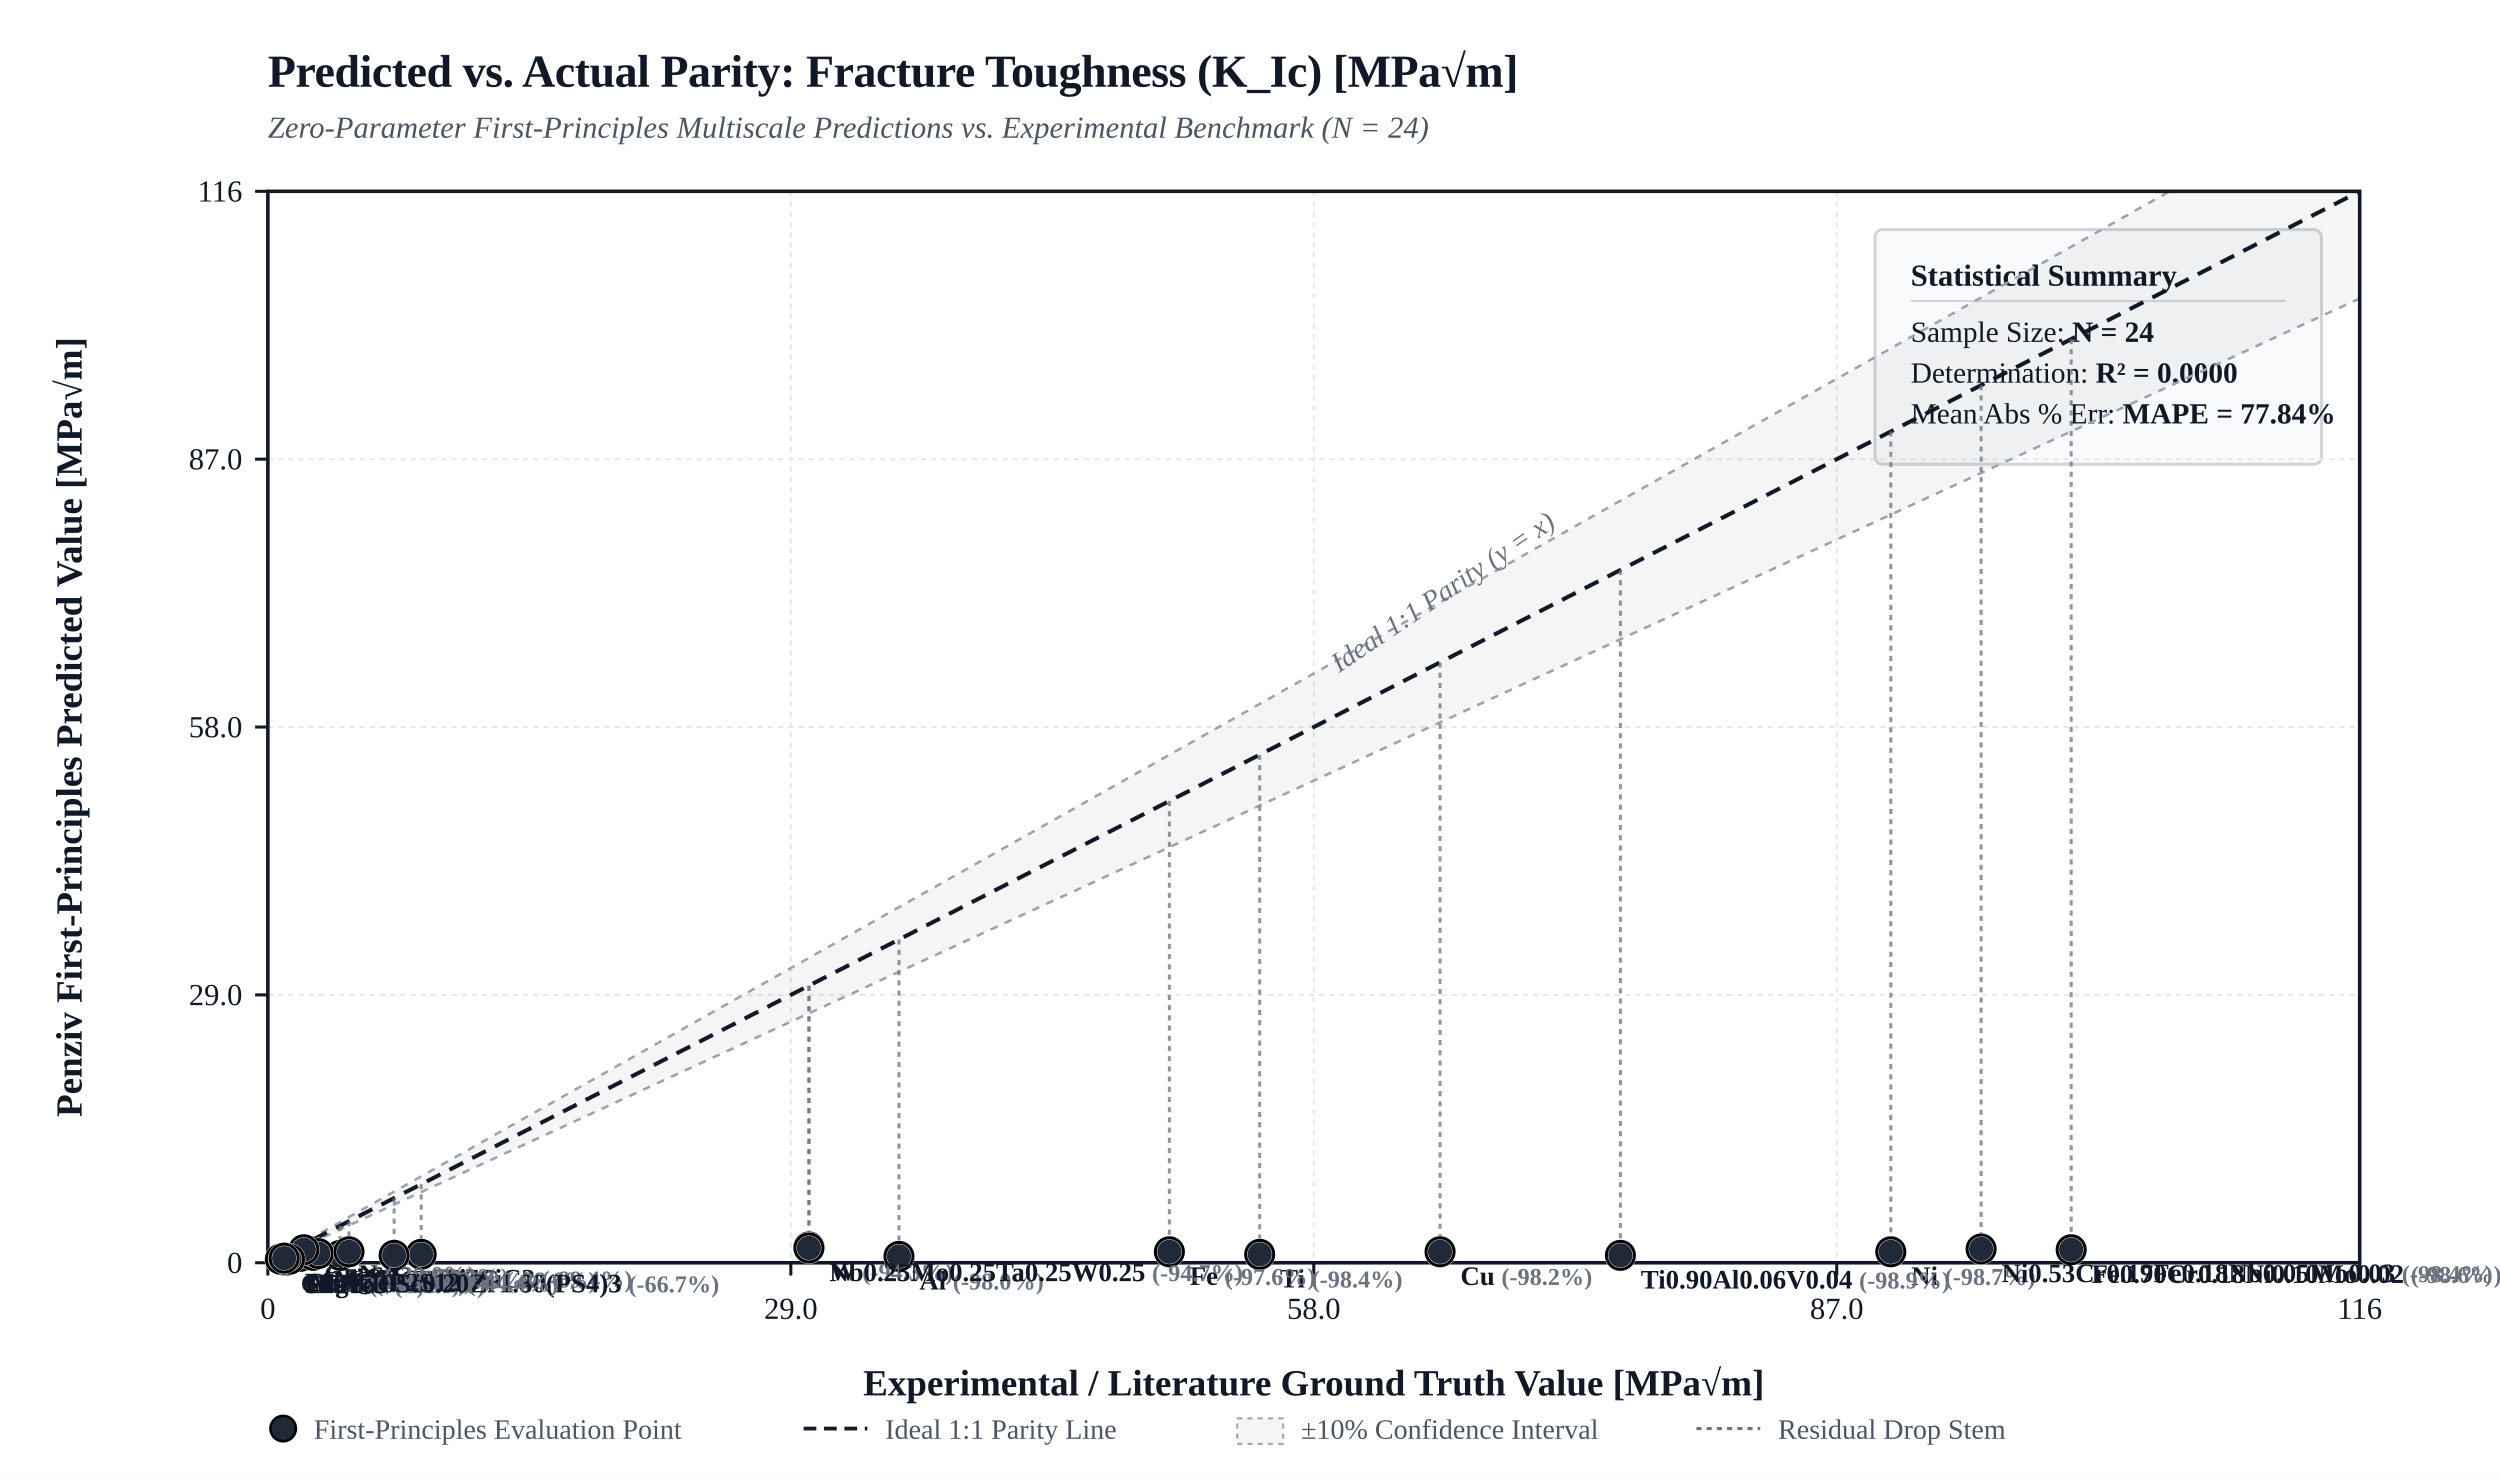
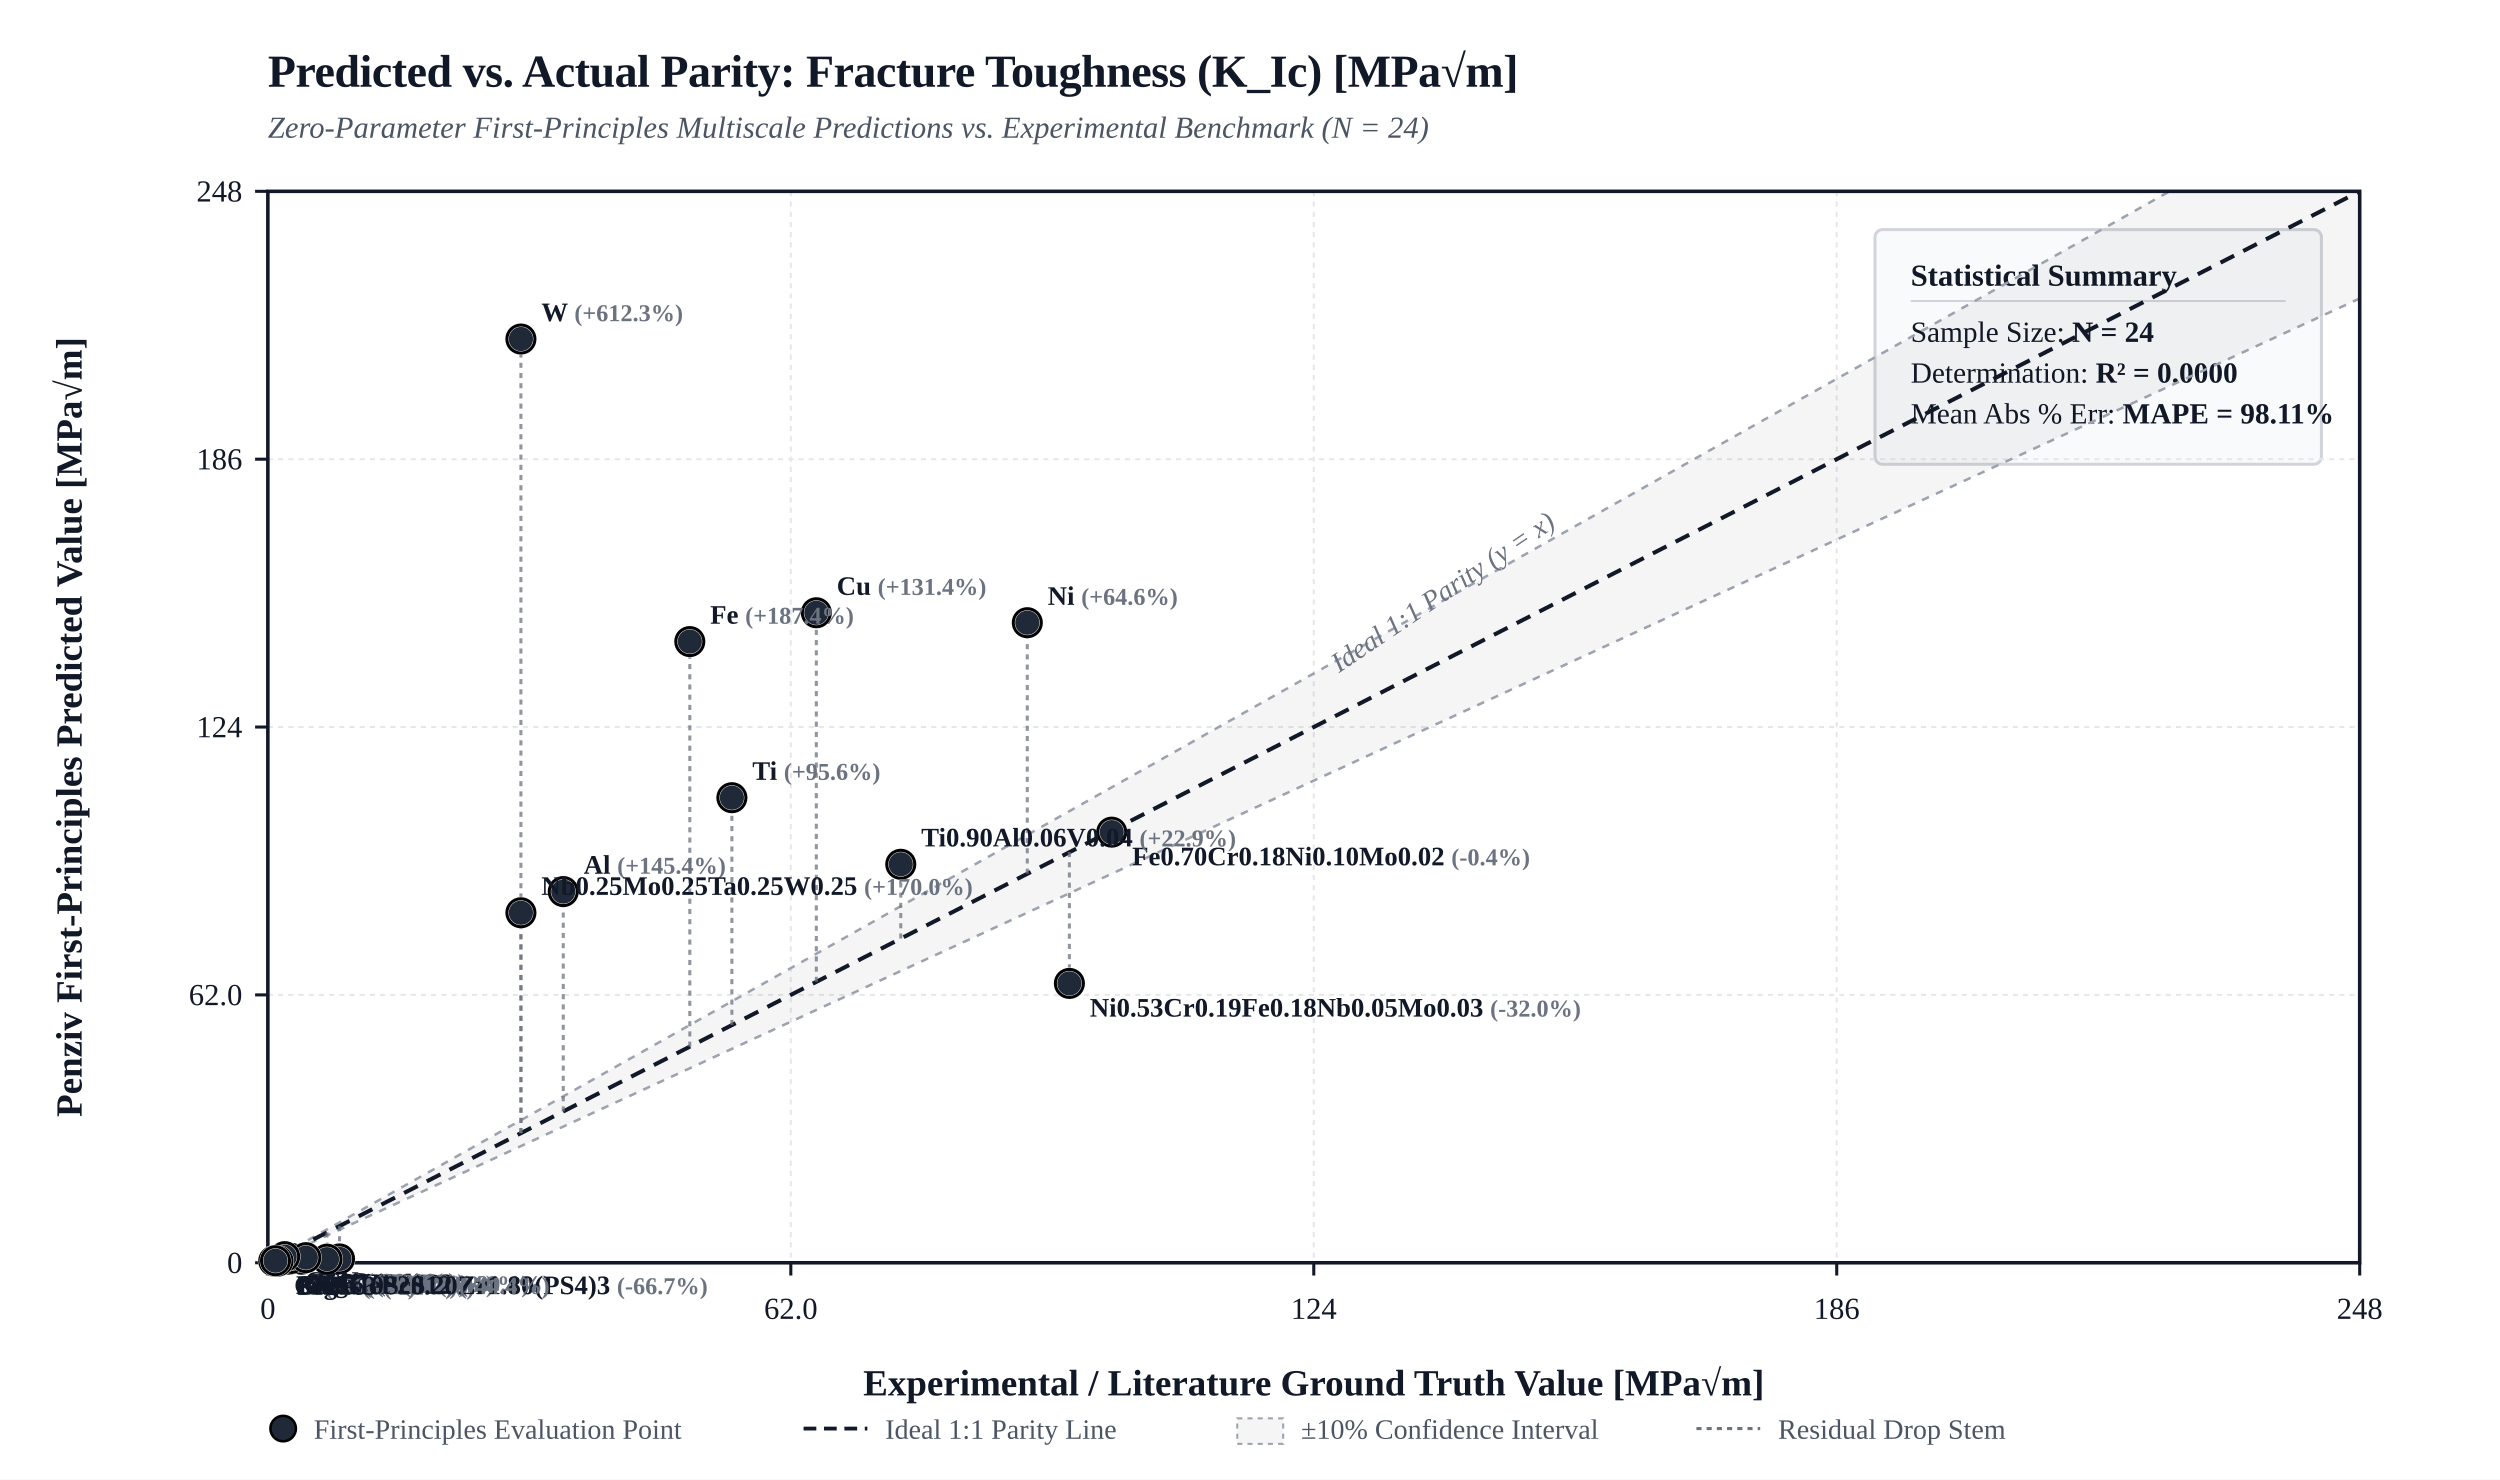
<svg xmlns="http://www.w3.org/2000/svg" viewBox="0 0 980 580" width="100%" height="auto" style="background-color: #FFFFFF; border: 1px solid #E5E7EB; border-radius: 4px; font-family: 'Times New Roman', Times, 'DejaVu Serif', 'TeX Gyre Termes', Georgia, serif;">
  <defs>
    <clipPath id="plotClip">
      <rect x="105" y="75" width="820" height="420" />
    </clipPath>
  </defs>
  <rect x="0" y="0" width="980" height="580" fill="#FFFFFF" />
  <text x="105" y="34" fill="#111827" font-size="18" font-weight="bold" letter-spacing="-0.01em">Predicted vs. Actual Parity: Fracture Toughness (K_Ic) [MPa√m]</text>
  <text x="105" y="54" fill="#4B5563" font-size="12" font-style="italic">Zero-Parameter First-Principles Multiscale Predictions vs. Experimental Benchmark (N = 24)</text>
  <g transform="translate(735, 90)">
    <rect width="175" height="92" rx="3" fill="#F9FAFB" stroke="#D1D5DB" stroke-width="1.2" />
    <text x="14" y="22" fill="#111827" font-size="12" font-weight="bold">Statistical Summary</text>
    <line x1="14" y1="28" x2="161" y2="28" stroke="#D1D5DB" stroke-width="0.8" />
    <text x="14" y="44" fill="#111827" font-size="11.5">Sample Size: <tspan font-weight="bold">N = 24</tspan>
    </text>
    <text x="14" y="60" fill="#111827" font-size="11.5">Determination: <tspan font-weight="bold">R² = 0.0000</tspan>
    </text>
-     <text x="14" y="76" fill="#111827" font-size="11.5">Mean Abs % Err: <tspan font-weight="bold">MAPE = 77.84%</tspan>
+     <text x="14" y="76" fill="#111827" font-size="11.5">Mean Abs % Err: <tspan font-weight="bold">MAPE = 98.11%</tspan>
    </text>
  </g>
  <line x1="105.0" y1="75" x2="105.0" y2="495" stroke="#E5E7EB" stroke-width="0.8" stroke-dasharray="2,2" />
  <line x1="105" y1="495.0" x2="925" y2="495.0" stroke="#E5E7EB" stroke-width="0.8" stroke-dasharray="2,2" />
  <line x1="100" y1="495.0" x2="105" y2="495.0" stroke="#111827" stroke-width="1.2" />
  <text x="95" y="499.0" fill="#111827" font-size="12" font-weight="500" text-anchor="end">0</text>
  <line x1="105.0" y1="495" x2="105.0" y2="500" stroke="#111827" stroke-width="1.2" />
  <text x="105.0" y="517.0" fill="#111827" font-size="12" font-weight="500" text-anchor="middle">0</text>
  <line x1="310.0" y1="75" x2="310.0" y2="495" stroke="#E5E7EB" stroke-width="0.8" stroke-dasharray="2,2" />
  <line x1="105" y1="390.0" x2="925" y2="390.0" stroke="#E5E7EB" stroke-width="0.8" stroke-dasharray="2,2" />
  <line x1="100" y1="390.0" x2="105" y2="390.0" stroke="#111827" stroke-width="1.2" />
-   <text x="95" y="394.0" fill="#111827" font-size="12" font-weight="500" text-anchor="end">29.0</text>
+   <text x="95" y="394.0" fill="#111827" font-size="12" font-weight="500" text-anchor="end">62.0</text>
  <line x1="310.0" y1="495" x2="310.0" y2="500" stroke="#111827" stroke-width="1.2" />
-   <text x="310.0" y="517.0" fill="#111827" font-size="12" font-weight="500" text-anchor="middle">29.0</text>
+   <text x="310.0" y="517.0" fill="#111827" font-size="12" font-weight="500" text-anchor="middle">62.0</text>
  <line x1="515.0" y1="75" x2="515.0" y2="495" stroke="#E5E7EB" stroke-width="0.8" stroke-dasharray="2,2" />
  <line x1="105" y1="285.0" x2="925" y2="285.0" stroke="#E5E7EB" stroke-width="0.8" stroke-dasharray="2,2" />
  <line x1="100" y1="285.0" x2="105" y2="285.0" stroke="#111827" stroke-width="1.2" />
-   <text x="95" y="289.0" fill="#111827" font-size="12" font-weight="500" text-anchor="end">58.0</text>
+   <text x="95" y="289.0" fill="#111827" font-size="12" font-weight="500" text-anchor="end">124</text>
  <line x1="515.0" y1="495" x2="515.0" y2="500" stroke="#111827" stroke-width="1.2" />
-   <text x="515.0" y="517.0" fill="#111827" font-size="12" font-weight="500" text-anchor="middle">58.0</text>
+   <text x="515.0" y="517.0" fill="#111827" font-size="12" font-weight="500" text-anchor="middle">124</text>
  <line x1="720.0" y1="75" x2="720.0" y2="495" stroke="#E5E7EB" stroke-width="0.8" stroke-dasharray="2,2" />
  <line x1="105" y1="180.0" x2="925" y2="180.0" stroke="#E5E7EB" stroke-width="0.8" stroke-dasharray="2,2" />
  <line x1="100" y1="180.0" x2="105" y2="180.0" stroke="#111827" stroke-width="1.2" />
-   <text x="95" y="184.0" fill="#111827" font-size="12" font-weight="500" text-anchor="end">87.0</text>
+   <text x="95" y="184.0" fill="#111827" font-size="12" font-weight="500" text-anchor="end">186</text>
  <line x1="720.0" y1="495" x2="720.0" y2="500" stroke="#111827" stroke-width="1.2" />
-   <text x="720.0" y="517.0" fill="#111827" font-size="12" font-weight="500" text-anchor="middle">87.0</text>
+   <text x="720.0" y="517.0" fill="#111827" font-size="12" font-weight="500" text-anchor="middle">186</text>
  <line x1="925.0" y1="75" x2="925.0" y2="495" stroke="#E5E7EB" stroke-width="0.8" stroke-dasharray="2,2" />
  <line x1="105" y1="75.0" x2="925" y2="75.0" stroke="#E5E7EB" stroke-width="0.8" stroke-dasharray="2,2" />
  <line x1="100" y1="75.0" x2="105" y2="75.0" stroke="#111827" stroke-width="1.2" />
-   <text x="95" y="79.0" fill="#111827" font-size="12" font-weight="500" text-anchor="end">116</text>
+   <text x="95" y="79.0" fill="#111827" font-size="12" font-weight="500" text-anchor="end">248</text>
  <line x1="925.0" y1="495" x2="925.0" y2="500" stroke="#111827" stroke-width="1.2" />
-   <text x="925.0" y="517.0" fill="#111827" font-size="12" font-weight="500" text-anchor="middle">116</text>
+   <text x="925.0" y="517.0" fill="#111827" font-size="12" font-weight="500" text-anchor="middle">248</text>
  <polygon points="105.0,495.0 925.0,33.0 925.0,117.0 105.0,495.0" fill="rgba(0, 0, 0, 0.04)" clip-path="url(#plotClip)" />
  <line x1="105.0" y1="495.0" x2="925.0" y2="33.0" stroke="#9CA3AF" stroke-width="1.0" stroke-dasharray="3,3" clip-path="url(#plotClip)" />
  <line x1="105.0" y1="495.0" x2="925.0" y2="117.0" stroke="#9CA3AF" stroke-width="1.0" stroke-dasharray="3,3" clip-path="url(#plotClip)" />
  <line x1="105.0" y1="495.0" x2="925.0" y2="75.0" stroke="#111827" stroke-width="1.6" stroke-dasharray="6,4" clip-path="url(#plotClip)" />
  <text x="535.0" y="273.0" fill="#6B7280" font-size="11" font-style="italic" transform="rotate(-34 515.0 285.0)">Ideal 1:1 Parity (y = x)</text>
  <rect x="105" y="75" width="820" height="420" fill="none" stroke="#111827" stroke-width="1.4" />
  <text x="515.0" y="547.0" fill="#111827" font-size="14.5" font-weight="bold" text-anchor="middle">Experimental / Literature Ground Truth Value [MPa√m]</text>
  <text x="32" y="285.0" fill="#111827" font-size="14.5" font-weight="bold" text-anchor="middle" transform="rotate(-90 32 285.0)">Penziv First-Principles Predicted Value [MPa√m]</text>
-   <line x1="564.5" y1="259.7" x2="564.5" y2="490.7" stroke="#6B7280" stroke-width="1.2" stroke-dasharray="2,2" opacity="0.75" clip-path="url(#plotClip)" />
-   <circle cx="564.5" cy="490.7" r="5.5" fill="#1F2937" stroke="#FFFFFF" stroke-width="1.5" />
-   <circle cx="564.5" cy="490.7" r="5.5" fill="none" stroke="#000000" stroke-width="1.2" />
-   <text x="572.5" y="503.7" fill="#111827" font-size="10.5" font-weight="600" text-anchor="start">Cu <tspan fill="#6B7280" font-size="9.5">(-98.2%)</tspan>
+   <line x1="320.0" y1="384.9" x2="320.0" y2="240.2" stroke="#6B7280" stroke-width="1.2" stroke-dasharray="2,2" opacity="0.75" clip-path="url(#plotClip)" />
+   <circle cx="320.0" cy="240.2" r="5.5" fill="#1F2937" stroke="#FFFFFF" stroke-width="1.5" />
+   <circle cx="320.0" cy="240.2" r="5.5" fill="none" stroke="#000000" stroke-width="1.2" />
+   <text x="328.0" y="233.2" fill="#111827" font-size="10.5" font-weight="600" text-anchor="start">Cu <tspan fill="#6B7280" font-size="9.5">(+131.4%)</tspan>
  </text>
-   <line x1="352.4" y1="368.3" x2="352.4" y2="492.5" stroke="#6B7280" stroke-width="1.2" stroke-dasharray="2,2" opacity="0.75" clip-path="url(#plotClip)" />
-   <circle cx="352.4" cy="492.5" r="5.5" fill="#1F2937" stroke="#FFFFFF" stroke-width="1.5" />
-   <circle cx="352.4" cy="492.5" r="5.5" fill="none" stroke="#000000" stroke-width="1.2" />
-   <text x="360.4" y="505.5" fill="#111827" font-size="10.5" font-weight="600" text-anchor="start">Al <tspan fill="#6B7280" font-size="9.5">(-98.0%)</tspan>
+   <line x1="220.8" y1="435.7" x2="220.8" y2="349.5" stroke="#6B7280" stroke-width="1.2" stroke-dasharray="2,2" opacity="0.75" clip-path="url(#plotClip)" />
+   <circle cx="220.8" cy="349.5" r="5.5" fill="#1F2937" stroke="#FFFFFF" stroke-width="1.5" />
+   <circle cx="220.8" cy="349.5" r="5.5" fill="none" stroke="#000000" stroke-width="1.2" />
+   <text x="228.8" y="342.5" fill="#111827" font-size="10.5" font-weight="600" text-anchor="start">Al <tspan fill="#6B7280" font-size="9.5">(+145.4%)</tspan>
  </text>
-   <line x1="741.2" y1="169.1" x2="741.2" y2="490.7" stroke="#6B7280" stroke-width="1.2" stroke-dasharray="2,2" opacity="0.75" clip-path="url(#plotClip)" />
-   <circle cx="741.2" cy="490.7" r="5.5" fill="#1F2937" stroke="#FFFFFF" stroke-width="1.5" />
-   <circle cx="741.2" cy="490.7" r="5.5" fill="none" stroke="#000000" stroke-width="1.2" />
-   <text x="749.2" y="503.7" fill="#111827" font-size="10.5" font-weight="600" text-anchor="start">Ni <tspan fill="#6B7280" font-size="9.5">(-98.7%)</tspan>
+   <line x1="402.7" y1="342.5" x2="402.7" y2="244.1" stroke="#6B7280" stroke-width="1.2" stroke-dasharray="2,2" opacity="0.75" clip-path="url(#plotClip)" />
+   <circle cx="402.7" cy="244.1" r="5.5" fill="#1F2937" stroke="#FFFFFF" stroke-width="1.5" />
+   <circle cx="402.7" cy="244.1" r="5.5" fill="none" stroke="#000000" stroke-width="1.2" />
+   <text x="410.7" y="237.1" fill="#111827" font-size="10.5" font-weight="600" text-anchor="start">Ni <tspan fill="#6B7280" font-size="9.5">(+64.6%)</tspan>
  </text>
-   <line x1="493.8" y1="295.9" x2="493.8" y2="491.7" stroke="#6B7280" stroke-width="1.2" stroke-dasharray="2,2" opacity="0.75" clip-path="url(#plotClip)" />
-   <circle cx="493.8" cy="491.7" r="5.5" fill="#1F2937" stroke="#FFFFFF" stroke-width="1.5" />
-   <circle cx="493.8" cy="491.7" r="5.5" fill="none" stroke="#000000" stroke-width="1.2" />
-   <text x="501.8" y="504.7" fill="#111827" font-size="10.5" font-weight="600" text-anchor="start">Ti <tspan fill="#6B7280" font-size="9.5">(-98.4%)</tspan>
+   <line x1="286.9" y1="401.8" x2="286.9" y2="312.7" stroke="#6B7280" stroke-width="1.2" stroke-dasharray="2,2" opacity="0.75" clip-path="url(#plotClip)" />
+   <circle cx="286.9" cy="312.7" r="5.5" fill="#1F2937" stroke="#FFFFFF" stroke-width="1.5" />
+   <circle cx="286.9" cy="312.7" r="5.5" fill="none" stroke="#000000" stroke-width="1.2" />
+   <text x="294.9" y="305.7" fill="#111827" font-size="10.5" font-weight="600" text-anchor="start">Ti <tspan fill="#6B7280" font-size="9.5">(+95.6%)</tspan>
  </text>
-   <line x1="317.1" y1="386.4" x2="317.1" y2="488.8" stroke="#6B7280" stroke-width="1.2" stroke-dasharray="2,2" opacity="0.75" clip-path="url(#plotClip)" />
-   <circle cx="317.1" cy="488.8" r="5.5" fill="#1F2937" stroke="#FFFFFF" stroke-width="1.5" />
-   <circle cx="317.1" cy="488.8" r="5.5" fill="none" stroke="#000000" stroke-width="1.2" />
-   <text x="325.1" y="501.8" fill="#111827" font-size="10.5" font-weight="600" text-anchor="start">W <tspan fill="#6B7280" font-size="9.5">(-94.3%)</tspan>
+   <line x1="204.2" y1="444.2" x2="204.2" y2="132.9" stroke="#6B7280" stroke-width="1.2" stroke-dasharray="2,2" opacity="0.75" clip-path="url(#plotClip)" />
+   <circle cx="204.2" cy="132.9" r="5.5" fill="#1F2937" stroke="#FFFFFF" stroke-width="1.5" />
+   <circle cx="204.2" cy="132.9" r="5.5" fill="none" stroke="#000000" stroke-width="1.2" />
+   <text x="212.2" y="125.9" fill="#111827" font-size="10.5" font-weight="600" text-anchor="start">W <tspan fill="#6B7280" font-size="9.5">(+612.3%)</tspan>
  </text>
-   <line x1="458.4" y1="314.0" x2="458.4" y2="490.7" stroke="#6B7280" stroke-width="1.2" stroke-dasharray="2,2" opacity="0.75" clip-path="url(#plotClip)" />
-   <circle cx="458.4" cy="490.7" r="5.5" fill="#1F2937" stroke="#FFFFFF" stroke-width="1.5" />
-   <circle cx="458.4" cy="490.7" r="5.5" fill="none" stroke="#000000" stroke-width="1.2" />
-   <text x="466.4" y="503.7" fill="#111827" font-size="10.5" font-weight="600" text-anchor="start">Fe <tspan fill="#6B7280" font-size="9.5">(-97.6%)</tspan>
+   <line x1="270.4" y1="410.3" x2="270.4" y2="251.5" stroke="#6B7280" stroke-width="1.2" stroke-dasharray="2,2" opacity="0.75" clip-path="url(#plotClip)" />
+   <circle cx="270.4" cy="251.5" r="5.5" fill="#1F2937" stroke="#FFFFFF" stroke-width="1.5" />
+   <circle cx="270.4" cy="251.5" r="5.5" fill="none" stroke="#000000" stroke-width="1.2" />
+   <text x="278.4" y="244.5" fill="#111827" font-size="10.5" font-weight="600" text-anchor="start">Fe <tspan fill="#6B7280" font-size="9.5">(+187.4%)</tspan>
  </text>
-   <line x1="811.9" y1="132.9" x2="811.9" y2="489.9" stroke="#6B7280" stroke-width="1.2" stroke-dasharray="2,2" opacity="0.75" clip-path="url(#plotClip)" />
-   <circle cx="811.9" cy="489.9" r="5.5" fill="#1F2937" stroke="#FFFFFF" stroke-width="1.5" />
-   <circle cx="811.9" cy="489.9" r="5.5" fill="none" stroke="#000000" stroke-width="1.2" />
-   <text x="819.9" y="502.9" fill="#111827" font-size="10.5" font-weight="600" text-anchor="start">Fe0.70Cr0.18Ni0.10Mo0.02 <tspan fill="#6B7280" font-size="9.5">(-98.6%)</tspan>
+   <line x1="435.8" y1="325.6" x2="435.8" y2="326.2" stroke="#6B7280" stroke-width="1.2" stroke-dasharray="2,2" opacity="0.75" clip-path="url(#plotClip)" />
+   <circle cx="435.8" cy="326.2" r="5.5" fill="#1F2937" stroke="#FFFFFF" stroke-width="1.5" />
+   <circle cx="435.8" cy="326.2" r="5.5" fill="none" stroke="#000000" stroke-width="1.2" />
+   <text x="443.8" y="339.2" fill="#111827" font-size="10.5" font-weight="600" text-anchor="start">Fe0.70Cr0.18Ni0.10Mo0.02 <tspan fill="#6B7280" font-size="9.5">(-0.4%)</tspan>
  </text>
-   <line x1="776.6" y1="151.0" x2="776.6" y2="489.6" stroke="#6B7280" stroke-width="1.2" stroke-dasharray="2,2" opacity="0.75" clip-path="url(#plotClip)" />
-   <circle cx="776.6" cy="489.6" r="5.5" fill="#1F2937" stroke="#FFFFFF" stroke-width="1.5" />
-   <circle cx="776.6" cy="489.6" r="5.5" fill="none" stroke="#000000" stroke-width="1.2" />
-   <text x="784.6" y="502.6" fill="#111827" font-size="10.5" font-weight="600" text-anchor="start">Ni0.53Cr0.19Fe0.18Nb0.05Mo0.03 <tspan fill="#6B7280" font-size="9.5">(-98.4%)</tspan>
+   <line x1="419.2" y1="334.0" x2="419.2" y2="385.5" stroke="#6B7280" stroke-width="1.2" stroke-dasharray="2,2" opacity="0.75" clip-path="url(#plotClip)" />
+   <circle cx="419.2" cy="385.5" r="5.5" fill="#1F2937" stroke="#FFFFFF" stroke-width="1.5" />
+   <circle cx="419.2" cy="385.5" r="5.5" fill="none" stroke="#000000" stroke-width="1.2" />
+   <text x="427.2" y="398.5" fill="#111827" font-size="10.5" font-weight="600" text-anchor="start">Ni0.53Cr0.19Fe0.18Nb0.05Mo0.03 <tspan fill="#6B7280" font-size="9.5">(-32.0%)</tspan>
  </text>
-   <line x1="635.2" y1="223.4" x2="635.2" y2="492.1" stroke="#6B7280" stroke-width="1.2" stroke-dasharray="2,2" opacity="0.75" clip-path="url(#plotClip)" />
-   <circle cx="635.2" cy="492.1" r="5.5" fill="#1F2937" stroke="#FFFFFF" stroke-width="1.5" />
-   <circle cx="635.2" cy="492.1" r="5.5" fill="none" stroke="#000000" stroke-width="1.2" />
-   <text x="643.2" y="505.1" fill="#111827" font-size="10.5" font-weight="600" text-anchor="start">Ti0.90Al0.06V0.04 <tspan fill="#6B7280" font-size="9.5">(-98.9%)</tspan>
+   <line x1="353.1" y1="367.9" x2="353.1" y2="338.8" stroke="#6B7280" stroke-width="1.2" stroke-dasharray="2,2" opacity="0.75" clip-path="url(#plotClip)" />
+   <circle cx="353.1" cy="338.8" r="5.5" fill="#1F2937" stroke="#FFFFFF" stroke-width="1.5" />
+   <circle cx="353.1" cy="338.8" r="5.5" fill="none" stroke="#000000" stroke-width="1.2" />
+   <text x="361.1" y="331.8" fill="#111827" font-size="10.5" font-weight="600" text-anchor="start">Ti0.90Al0.06V0.04 <tspan fill="#6B7280" font-size="9.5">(+22.9%)</tspan>
  </text>
-   <line x1="317.1" y1="386.4" x2="317.1" y2="489.2" stroke="#6B7280" stroke-width="1.2" stroke-dasharray="2,2" opacity="0.75" clip-path="url(#plotClip)" />
-   <circle cx="317.1" cy="489.2" r="5.5" fill="#1F2937" stroke="#FFFFFF" stroke-width="1.5" />
-   <circle cx="317.1" cy="489.2" r="5.5" fill="none" stroke="#000000" stroke-width="1.2" />
-   <text x="325.1" y="502.2" fill="#111827" font-size="10.5" font-weight="600" text-anchor="start">Nb0.25Mo0.25Ta0.25W0.25 <tspan fill="#6B7280" font-size="9.5">(-94.7%)</tspan>
+   <line x1="204.2" y1="444.2" x2="204.2" y2="357.8" stroke="#6B7280" stroke-width="1.2" stroke-dasharray="2,2" opacity="0.75" clip-path="url(#plotClip)" />
+   <circle cx="204.2" cy="357.8" r="5.5" fill="#1F2937" stroke="#FFFFFF" stroke-width="1.5" />
+   <circle cx="204.2" cy="357.8" r="5.5" fill="none" stroke="#000000" stroke-width="1.2" />
+   <text x="212.2" y="350.8" fill="#111827" font-size="10.5" font-weight="600" text-anchor="start">Nb0.25Mo0.25Ta0.25W0.25 <tspan fill="#6B7280" font-size="9.5">(+170.0%)</tspan>
  </text>
-   <line x1="165.1" y1="464.2" x2="165.1" y2="491.7" stroke="#6B7280" stroke-width="1.2" stroke-dasharray="2,2" opacity="0.75" clip-path="url(#plotClip)" />
-   <circle cx="165.1" cy="491.7" r="5.5" fill="#1F2937" stroke="#FFFFFF" stroke-width="1.5" />
-   <circle cx="165.1" cy="491.7" r="5.5" fill="none" stroke="#000000" stroke-width="1.2" />
-   <text x="173.1" y="504.7" fill="#111827" font-size="10.5" font-weight="600" text-anchor="start">Ti3SiC2 <tspan fill="#6B7280" font-size="9.5">(-89.4%)</tspan>
+   <line x1="133.1" y1="480.6" x2="133.1" y2="493.5" stroke="#6B7280" stroke-width="1.2" stroke-dasharray="2,2" opacity="0.75" clip-path="url(#plotClip)" />
+   <circle cx="133.1" cy="493.5" r="5.5" fill="#1F2937" stroke="#FFFFFF" stroke-width="1.5" />
+   <circle cx="133.1" cy="493.5" r="5.5" fill="none" stroke="#000000" stroke-width="1.2" />
+   <text x="141.1" y="506.5" fill="#111827" font-size="10.5" font-weight="600" text-anchor="start">Ti3SiC2 <tspan fill="#6B7280" font-size="9.5">(-89.4%)</tspan>
  </text>
-   <line x1="154.5" y1="469.7" x2="154.5" y2="492.1" stroke="#6B7280" stroke-width="1.2" stroke-dasharray="2,2" opacity="0.75" clip-path="url(#plotClip)" />
-   <circle cx="154.5" cy="492.1" r="5.5" fill="#1F2937" stroke="#FFFFFF" stroke-width="1.5" />
-   <circle cx="154.5" cy="492.1" r="5.5" fill="none" stroke="#000000" stroke-width="1.2" />
-   <text x="162.5" y="505.1" fill="#111827" font-size="10.5" font-weight="600" text-anchor="start">Ti2AlC <tspan fill="#6B7280" font-size="9.5">(-88.6%)</tspan>
+   <line x1="128.2" y1="483.1" x2="128.2" y2="493.6" stroke="#6B7280" stroke-width="1.2" stroke-dasharray="2,2" opacity="0.75" clip-path="url(#plotClip)" />
+   <circle cx="128.2" cy="493.6" r="5.5" fill="#1F2937" stroke="#FFFFFF" stroke-width="1.5" />
+   <circle cx="128.2" cy="493.6" r="5.5" fill="none" stroke="#000000" stroke-width="1.2" />
+   <text x="136.2" y="506.6" fill="#111827" font-size="10.5" font-weight="600" text-anchor="start">Ti2AlC <tspan fill="#6B7280" font-size="9.5">(-88.6%)</tspan>
  </text>
-   <line x1="117.7" y1="488.5" x2="117.7" y2="492.5" stroke="#6B7280" stroke-width="1.2" stroke-dasharray="2,2" opacity="0.75" clip-path="url(#plotClip)" />
-   <circle cx="117.7" cy="492.5" r="5.5" fill="#1F2937" stroke="#FFFFFF" stroke-width="1.5" />
-   <circle cx="117.7" cy="492.5" r="5.5" fill="none" stroke="#000000" stroke-width="1.2" />
-   <text x="125.7" y="505.5" fill="#111827" font-size="10.5" font-weight="600" text-anchor="start">CaO <tspan fill="#6B7280" font-size="9.5">(-61.1%)</tspan>
+   <line x1="111.0" y1="492.0" x2="111.0" y2="493.8" stroke="#6B7280" stroke-width="1.2" stroke-dasharray="2,2" opacity="0.75" clip-path="url(#plotClip)" />
+   <circle cx="111.0" cy="493.8" r="5.5" fill="#1F2937" stroke="#FFFFFF" stroke-width="1.5" />
+   <circle cx="111.0" cy="493.8" r="5.5" fill="none" stroke="#000000" stroke-width="1.2" />
+   <text x="119.0" y="506.8" fill="#111827" font-size="10.5" font-weight="600" text-anchor="start">CaO <tspan fill="#6B7280" font-size="9.5">(-61.1%)</tspan>
  </text>
-   <line x1="122.7" y1="485.9" x2="122.7" y2="492.1" stroke="#6B7280" stroke-width="1.2" stroke-dasharray="2,2" opacity="0.75" clip-path="url(#plotClip)" />
-   <circle cx="122.7" cy="492.1" r="5.5" fill="#1F2937" stroke="#FFFFFF" stroke-width="1.5" />
-   <circle cx="122.7" cy="492.1" r="5.5" fill="none" stroke="#000000" stroke-width="1.2" />
-   <text x="130.7" y="505.1" fill="#111827" font-size="10.5" font-weight="600" text-anchor="start">MgO <tspan fill="#6B7280" font-size="9.5">(-68.0%)</tspan>
+   <line x1="113.3" y1="490.8" x2="113.3" y2="493.6" stroke="#6B7280" stroke-width="1.2" stroke-dasharray="2,2" opacity="0.75" clip-path="url(#plotClip)" />
+   <circle cx="113.3" cy="493.6" r="5.5" fill="#1F2937" stroke="#FFFFFF" stroke-width="1.5" />
+   <circle cx="113.3" cy="493.6" r="5.5" fill="none" stroke="#000000" stroke-width="1.2" />
+   <text x="121.3" y="506.6" fill="#111827" font-size="10.5" font-weight="600" text-anchor="start">MgO <tspan fill="#6B7280" font-size="9.5">(-68.0%)</tspan>
  </text>
-   <line x1="133.3" y1="480.5" x2="133.3" y2="492.1" stroke="#6B7280" stroke-width="1.2" stroke-dasharray="2,2" opacity="0.75" clip-path="url(#plotClip)" />
-   <circle cx="133.3" cy="492.1" r="5.5" fill="#1F2937" stroke="#FFFFFF" stroke-width="1.5" />
-   <circle cx="133.3" cy="492.1" r="5.5" fill="none" stroke="#000000" stroke-width="1.2" />
-   <text x="141.3" y="505.1" fill="#111827" font-size="10.5" font-weight="600" text-anchor="start">Al2O3 <tspan fill="#6B7280" font-size="9.5">(-80.0%)</tspan>
+   <line x1="118.2" y1="488.2" x2="118.2" y2="493.6" stroke="#6B7280" stroke-width="1.2" stroke-dasharray="2,2" opacity="0.75" clip-path="url(#plotClip)" />
+   <circle cx="118.2" cy="493.6" r="5.5" fill="#1F2937" stroke="#FFFFFF" stroke-width="1.5" />
+   <circle cx="118.2" cy="493.6" r="5.5" fill="none" stroke="#000000" stroke-width="1.2" />
+   <text x="126.2" y="506.6" fill="#111827" font-size="10.5" font-weight="600" text-anchor="start">Al2O3 <tspan fill="#6B7280" font-size="9.5">(-80.0%)</tspan>
  </text>
-   <line x1="124.8" y1="484.9" x2="124.8" y2="491.4" stroke="#6B7280" stroke-width="1.2" stroke-dasharray="2,2" opacity="0.75" clip-path="url(#plotClip)" />
-   <circle cx="124.8" cy="491.4" r="5.5" fill="#1F2937" stroke="#FFFFFF" stroke-width="1.5" />
-   <circle cx="124.8" cy="491.4" r="5.5" fill="none" stroke="#000000" stroke-width="1.2" />
-   <text x="132.8" y="504.4" fill="#111827" font-size="10.5" font-weight="600" text-anchor="start">TiO2 <tspan fill="#6B7280" font-size="9.5">(-64.3%)</tspan>
+   <line x1="114.3" y1="490.3" x2="114.3" y2="493.3" stroke="#6B7280" stroke-width="1.2" stroke-dasharray="2,2" opacity="0.75" clip-path="url(#plotClip)" />
+   <circle cx="114.3" cy="493.3" r="5.5" fill="#1F2937" stroke="#FFFFFF" stroke-width="1.5" />
+   <circle cx="114.3" cy="493.3" r="5.5" fill="none" stroke="#000000" stroke-width="1.2" />
+   <text x="122.3" y="506.3" fill="#111827" font-size="10.5" font-weight="600" text-anchor="start">TiO2 <tspan fill="#6B7280" font-size="9.5">(-64.3%)</tspan>
  </text>
-   <line x1="136.8" y1="478.7" x2="136.8" y2="490.7" stroke="#6B7280" stroke-width="1.2" stroke-dasharray="2,2" opacity="0.75" clip-path="url(#plotClip)" />
-   <circle cx="136.8" cy="490.7" r="5.5" fill="#1F2937" stroke="#FFFFFF" stroke-width="1.5" />
-   <circle cx="136.8" cy="490.7" r="5.5" fill="none" stroke="#000000" stroke-width="1.2" />
-   <text x="144.8" y="503.7" fill="#111827" font-size="10.5" font-weight="600" text-anchor="start">SiC <tspan fill="#6B7280" font-size="9.5">(-73.3%)</tspan>
+   <line x1="119.9" y1="487.4" x2="119.9" y2="493.0" stroke="#6B7280" stroke-width="1.2" stroke-dasharray="2,2" opacity="0.75" clip-path="url(#plotClip)" />
+   <circle cx="119.9" cy="493.0" r="5.5" fill="#1F2937" stroke="#FFFFFF" stroke-width="1.5" />
+   <circle cx="119.9" cy="493.0" r="5.5" fill="none" stroke="#000000" stroke-width="1.2" />
+   <text x="127.9" y="506.0" fill="#111827" font-size="10.5" font-weight="600" text-anchor="start">SiC <tspan fill="#6B7280" font-size="9.5">(-73.3%)</tspan>
  </text>
-   <line x1="119.1" y1="487.8" x2="119.1" y2="489.9" stroke="#6B7280" stroke-width="1.2" stroke-dasharray="2,2" opacity="0.75" clip-path="url(#plotClip)" />
-   <circle cx="119.1" cy="489.9" r="5.5" fill="#1F2937" stroke="#FFFFFF" stroke-width="1.5" />
-   <circle cx="119.1" cy="489.9" r="5.5" fill="none" stroke="#000000" stroke-width="1.2" />
-   <text x="127.1" y="502.9" fill="#111827" font-size="10.5" font-weight="600" text-anchor="start">GaN <tspan fill="#6B7280" font-size="9.5">(-30.0%)</tspan>
+   <line x1="111.6" y1="491.6" x2="111.6" y2="492.6" stroke="#6B7280" stroke-width="1.2" stroke-dasharray="2,2" opacity="0.75" clip-path="url(#plotClip)" />
+   <circle cx="111.6" cy="492.6" r="5.5" fill="#1F2937" stroke="#FFFFFF" stroke-width="1.5" />
+   <circle cx="111.6" cy="492.6" r="5.5" fill="none" stroke="#000000" stroke-width="1.2" />
+   <text x="119.6" y="505.6" fill="#111827" font-size="10.5" font-weight="600" text-anchor="start">GaN <tspan fill="#6B7280" font-size="9.5">(-30.0%)</tspan>
  </text>
-   <line x1="111.4" y1="491.7" x2="111.4" y2="493.9" stroke="#6B7280" stroke-width="1.2" stroke-dasharray="2,2" opacity="0.75" clip-path="url(#plotClip)" />
-   <circle cx="111.4" cy="493.9" r="5.5" fill="#1F2937" stroke="#FFFFFF" stroke-width="1.5" />
-   <circle cx="111.4" cy="493.9" r="5.5" fill="none" stroke="#000000" stroke-width="1.2" />
-   <text x="119.4" y="506.9" fill="#111827" font-size="10.5" font-weight="600" text-anchor="start">Si <tspan fill="#6B7280" font-size="9.5">(-66.7%)</tspan>
+   <line x1="108.0" y1="493.5" x2="108.0" y2="494.5" stroke="#6B7280" stroke-width="1.2" stroke-dasharray="2,2" opacity="0.75" clip-path="url(#plotClip)" />
+   <circle cx="108.0" cy="494.5" r="5.5" fill="#1F2937" stroke="#FFFFFF" stroke-width="1.5" />
+   <circle cx="108.0" cy="494.5" r="5.5" fill="none" stroke="#000000" stroke-width="1.2" />
+   <text x="116.0" y="507.5" fill="#111827" font-size="10.5" font-weight="600" text-anchor="start">Si <tspan fill="#6B7280" font-size="9.5">(-66.7%)</tspan>
  </text>
-   <line x1="111.4" y1="491.7" x2="111.4" y2="493.2" stroke="#6B7280" stroke-width="1.2" stroke-dasharray="2,2" opacity="0.75" clip-path="url(#plotClip)" />
-   <circle cx="111.4" cy="493.2" r="5.5" fill="#1F2937" stroke="#FFFFFF" stroke-width="1.5" />
-   <circle cx="111.4" cy="493.2" r="5.5" fill="none" stroke="#000000" stroke-width="1.2" />
-   <text x="119.4" y="506.2" fill="#111827" font-size="10.5" font-weight="600" text-anchor="start">GaAs <tspan fill="#6B7280" font-size="9.5">(-44.4%)</tspan>
+   <line x1="108.0" y1="493.5" x2="108.0" y2="494.2" stroke="#6B7280" stroke-width="1.2" stroke-dasharray="2,2" opacity="0.75" clip-path="url(#plotClip)" />
+   <circle cx="108.0" cy="494.2" r="5.5" fill="#1F2937" stroke="#FFFFFF" stroke-width="1.5" />
+   <circle cx="108.0" cy="494.2" r="5.5" fill="none" stroke="#000000" stroke-width="1.2" />
+   <text x="116.0" y="507.2" fill="#111827" font-size="10.5" font-weight="600" text-anchor="start">GaAs <tspan fill="#6B7280" font-size="9.5">(-44.4%)</tspan>
  </text>
-   <line x1="109.9" y1="492.5" x2="109.9" y2="493.6" stroke="#6B7280" stroke-width="1.2" stroke-dasharray="2,2" opacity="0.75" clip-path="url(#plotClip)" />
-   <circle cx="109.9" cy="493.6" r="5.5" fill="#1F2937" stroke="#FFFFFF" stroke-width="1.5" />
-   <circle cx="109.9" cy="493.6" r="5.5" fill="none" stroke="#000000" stroke-width="1.2" />
-   <text x="117.9" y="506.6" fill="#111827" font-size="10.5" font-weight="600" text-anchor="start">CdTe <tspan fill="#6B7280" font-size="9.5">(-42.9%)</tspan>
+   <line x1="107.3" y1="493.8" x2="107.3" y2="494.3" stroke="#6B7280" stroke-width="1.2" stroke-dasharray="2,2" opacity="0.75" clip-path="url(#plotClip)" />
+   <circle cx="107.3" cy="494.3" r="5.5" fill="#1F2937" stroke="#FFFFFF" stroke-width="1.5" />
+   <circle cx="107.3" cy="494.3" r="5.5" fill="none" stroke="#000000" stroke-width="1.2" />
+   <text x="115.3" y="507.3" fill="#111827" font-size="10.5" font-weight="600" text-anchor="start">CdTe <tspan fill="#6B7280" font-size="9.5">(-42.9%)</tspan>
  </text>
-   <line x1="112.8" y1="491.0" x2="112.8" y2="493.9" stroke="#6B7280" stroke-width="1.2" stroke-dasharray="2,2" opacity="0.75" clip-path="url(#plotClip)" />
-   <circle cx="112.8" cy="493.9" r="5.5" fill="#1F2937" stroke="#FFFFFF" stroke-width="1.5" />
-   <circle cx="112.8" cy="493.9" r="5.5" fill="none" stroke="#000000" stroke-width="1.2" />
-   <text x="120.8" y="506.9" fill="#111827" font-size="10.5" font-weight="600" text-anchor="start">Bi2Te3 <tspan fill="#6B7280" font-size="9.5">(-72.7%)</tspan>
+   <line x1="108.6" y1="493.1" x2="108.6" y2="494.5" stroke="#6B7280" stroke-width="1.2" stroke-dasharray="2,2" opacity="0.75" clip-path="url(#plotClip)" />
+   <circle cx="108.6" cy="494.5" r="5.5" fill="#1F2937" stroke="#FFFFFF" stroke-width="1.5" />
+   <circle cx="108.6" cy="494.5" r="5.5" fill="none" stroke="#000000" stroke-width="1.2" />
+   <text x="116.6" y="507.5" fill="#111827" font-size="10.5" font-weight="600" text-anchor="start">Bi2Te3 <tspan fill="#6B7280" font-size="9.5">(-72.7%)</tspan>
  </text>
-   <line x1="113.5" y1="490.7" x2="113.5" y2="493.6" stroke="#6B7280" stroke-width="1.2" stroke-dasharray="2,2" opacity="0.75" clip-path="url(#plotClip)" />
-   <circle cx="113.5" cy="493.6" r="5.5" fill="#1F2937" stroke="#FFFFFF" stroke-width="1.5" />
-   <circle cx="113.5" cy="493.6" r="5.5" fill="none" stroke="#000000" stroke-width="1.2" />
-   <text x="121.5" y="506.6" fill="#111827" font-size="10.5" font-weight="600" text-anchor="start">Mg1.10Sc0.20Zr1.80(PS4)3 <tspan fill="#6B7280" font-size="9.5">(-66.7%)</tspan>
+   <line x1="109.0" y1="493.0" x2="109.0" y2="494.3" stroke="#6B7280" stroke-width="1.2" stroke-dasharray="2,2" opacity="0.75" clip-path="url(#plotClip)" />
+   <circle cx="109.0" cy="494.3" r="5.5" fill="#1F2937" stroke="#FFFFFF" stroke-width="1.5" />
+   <circle cx="109.0" cy="494.3" r="5.5" fill="none" stroke="#000000" stroke-width="1.2" />
+   <text x="117.0" y="507.3" fill="#111827" font-size="10.5" font-weight="600" text-anchor="start">Mg1.10Sc0.20Zr1.80(PS4)3 <tspan fill="#6B7280" font-size="9.5">(-66.7%)</tspan>
  </text>
-   <line x1="111.4" y1="491.7" x2="111.4" y2="493.2" stroke="#6B7280" stroke-width="1.2" stroke-dasharray="2,2" opacity="0.75" clip-path="url(#plotClip)" />
-   <circle cx="111.4" cy="493.2" r="5.5" fill="#1F2937" stroke="#FFFFFF" stroke-width="1.5" />
-   <circle cx="111.4" cy="493.2" r="5.5" fill="none" stroke="#000000" stroke-width="1.2" />
-   <text x="119.4" y="506.2" fill="#111827" font-size="10.5" font-weight="600" text-anchor="start">Li10GeP2S12 <tspan fill="#6B7280" font-size="9.5">(-44.4%)</tspan>
+   <line x1="108.0" y1="493.5" x2="108.0" y2="494.2" stroke="#6B7280" stroke-width="1.2" stroke-dasharray="2,2" opacity="0.75" clip-path="url(#plotClip)" />
+   <circle cx="108.0" cy="494.2" r="5.5" fill="#1F2937" stroke="#FFFFFF" stroke-width="1.5" />
+   <circle cx="108.0" cy="494.2" r="5.5" fill="none" stroke="#000000" stroke-width="1.2" />
+   <text x="116.0" y="507.2" fill="#111827" font-size="10.5" font-weight="600" text-anchor="start">Li10GeP2S12 <tspan fill="#6B7280" font-size="9.5">(-44.4%)</tspan>
  </text>
  <g transform="translate(105, 564)" font-size="11" fill="#4B5563">
    <circle cx="6" cy="-4" r="5" fill="#1F2937" stroke="#000000" stroke-width="1.0" />
    <text x="18" y="0">First-Principles Evaluation Point</text>
    <line x1="210" y1="-4" x2="235" y2="-4" stroke="#111827" stroke-dasharray="5,3" stroke-width="1.5" />
    <text x="242" y="0">Ideal 1:1 Parity Line</text>
    <rect x="380" y="-8" width="18" height="10" fill="rgba(0, 0, 0, 0.04)" stroke="#9CA3AF" stroke-dasharray="2,2" stroke-width="0.8" />
    <text x="405" y="0">±10% Confidence Interval</text>
    <line x1="560" y1="-4" x2="585" y2="-4" stroke="#6B7280" stroke-dasharray="2,2" stroke-width="1.2" />
    <text x="592" y="0">Residual Drop Stem</text>
  </g>
</svg>
